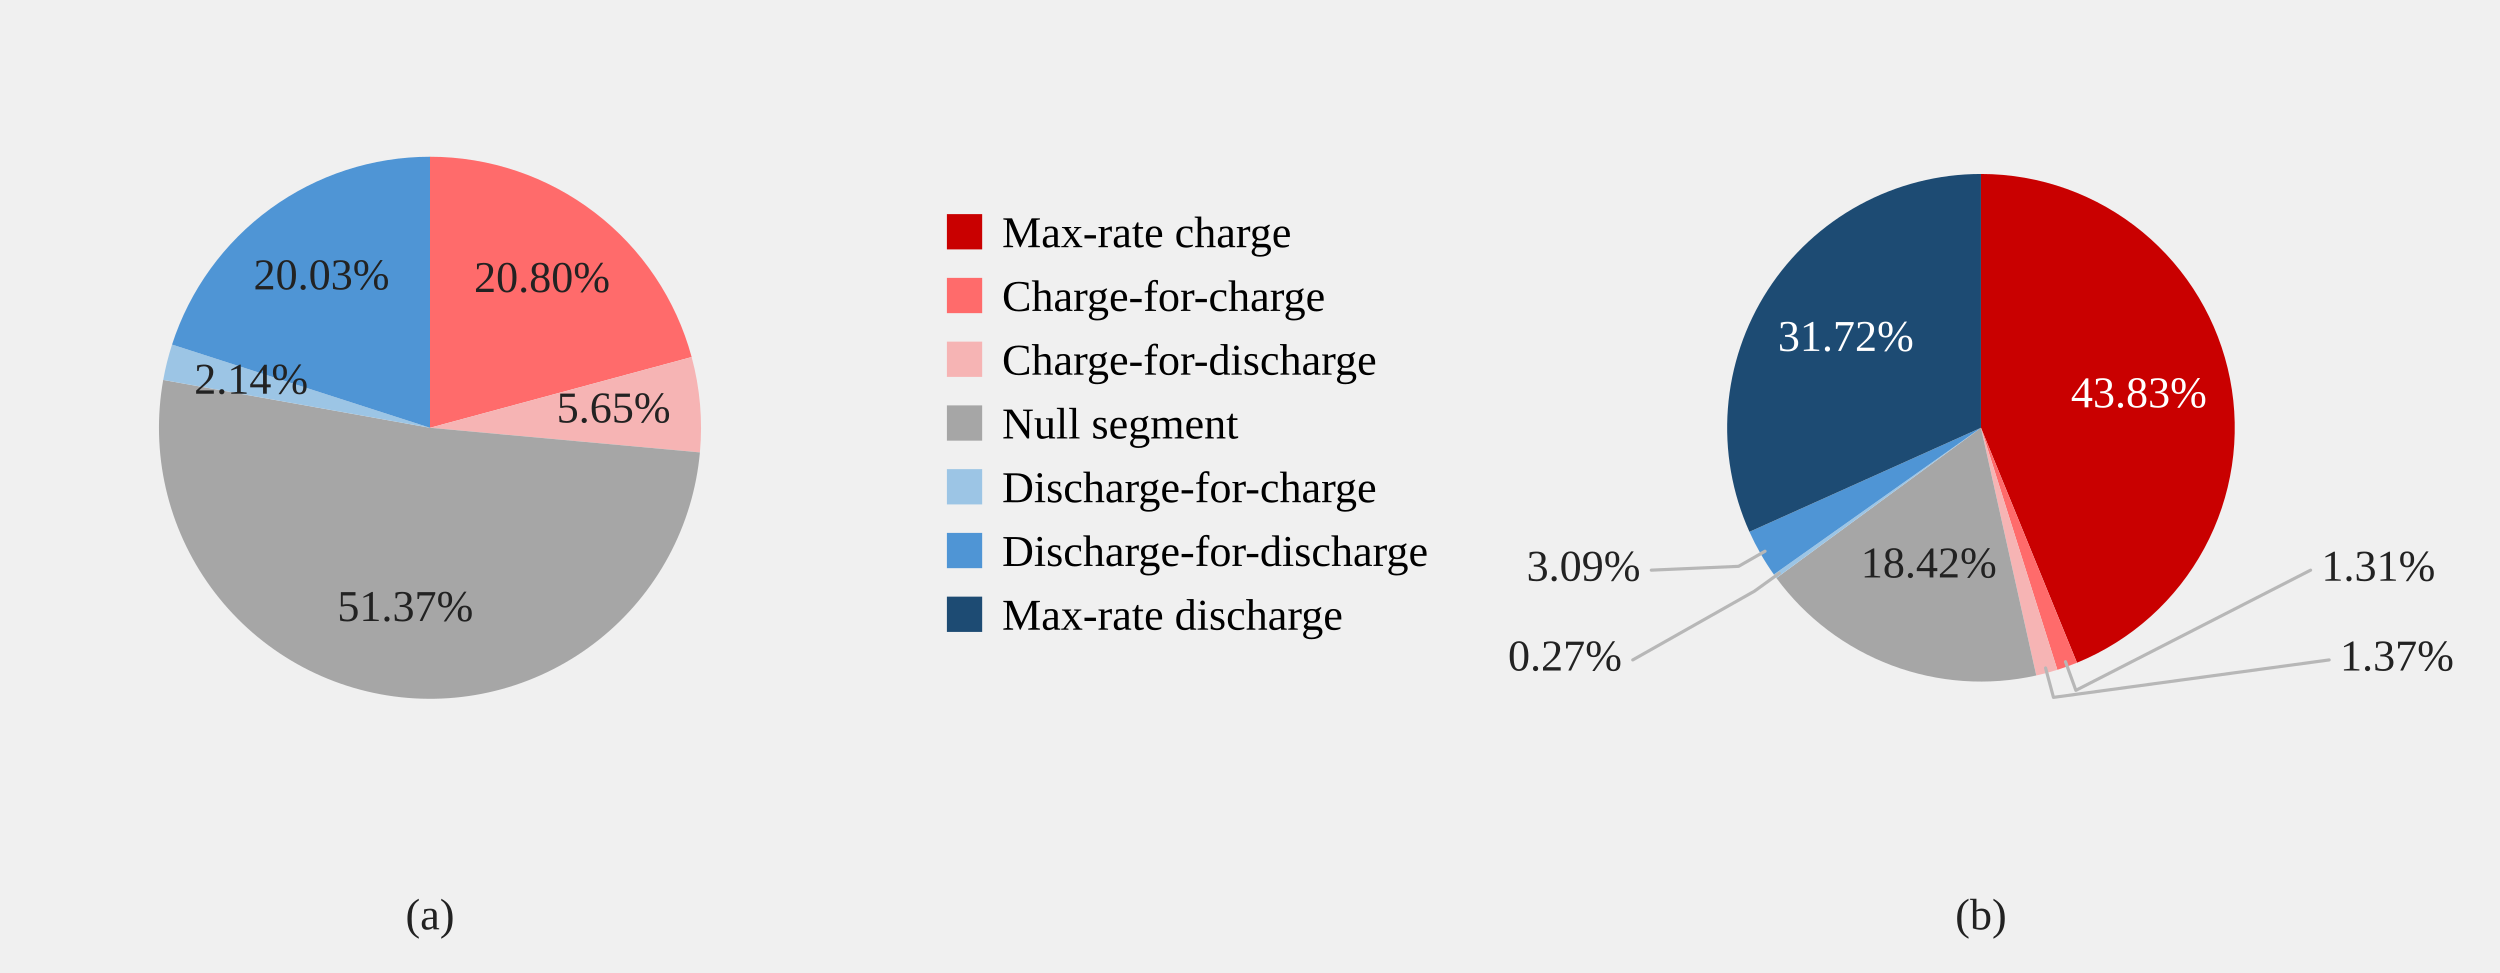
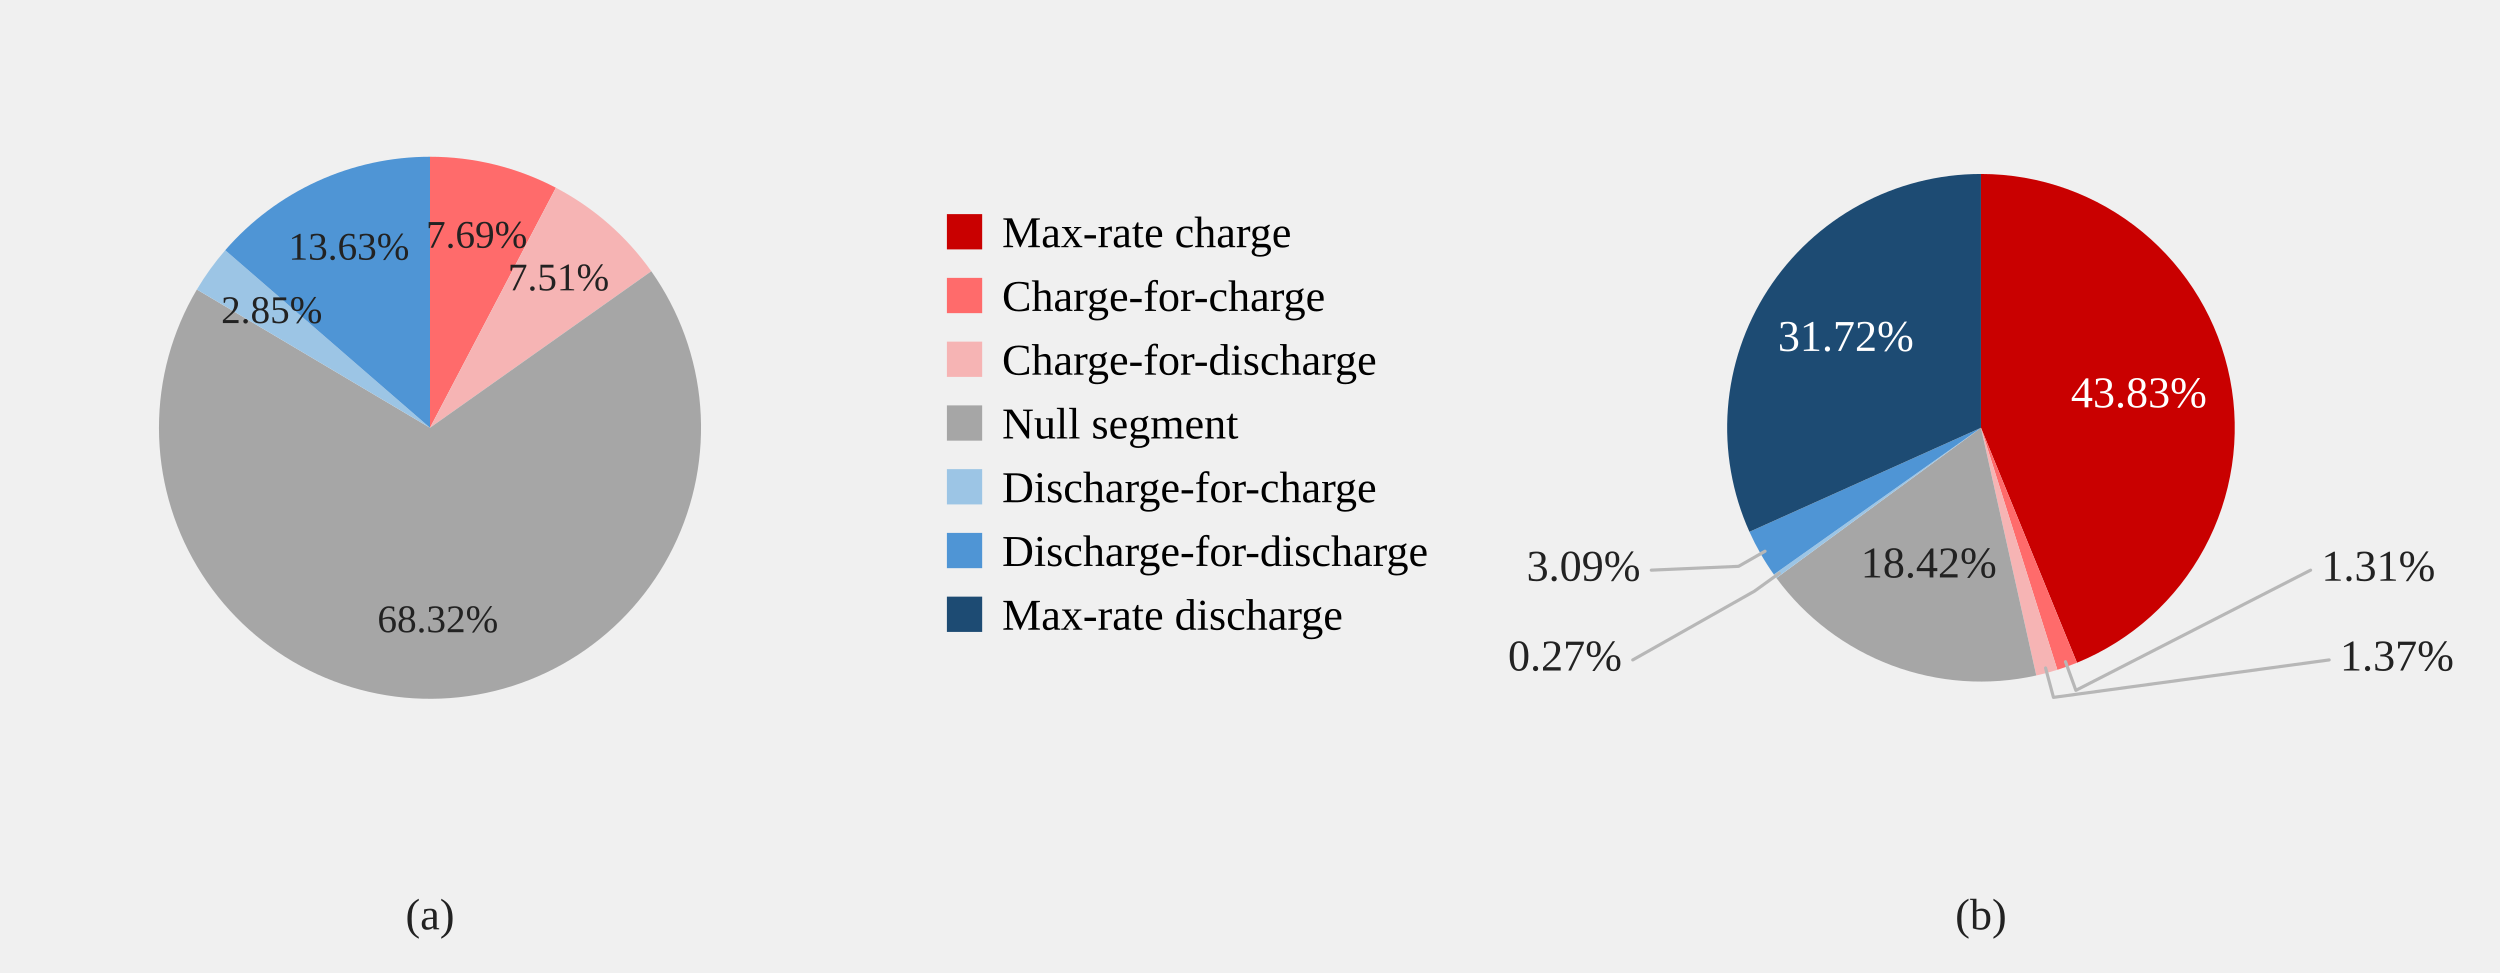
<svg xmlns="http://www.w3.org/2000/svg" xmlns:xlink="http://www.w3.org/1999/xlink" width="510.236pt" height="198.425pt" viewBox="0 0 510.236 198.425" version="1.1">
  <defs>
    <style type="text/css">*{stroke-linejoin: round; stroke-linecap: butt}</style>
  </defs>
  <g id="figure_1">
    <g id="patch_1">
      <path d="M 0 198.425  L 510.236 198.425  L 510.236 0  L 0 0  L 0 198.425  z " style="fill: none" />
    </g>
    <g id="axes_1">
      <g id="patch_2">
-         <path d="M 141.161 72.873  C 137.99 61.14 131.038 50.772 121.387 43.384  C 111.737 35.995 99.915 31.99 87.76 31.99  L 87.76 87.307  z " style="fill: #ff6b6b" />
+         <path d="M 113.456 38.32  C 109.507 36.248 105.322 34.662 100.992 33.595  C 96.662 32.529 92.22 31.99 87.76 31.99  L 87.76 87.307  z " style="fill: #ff6b6b" />
      </g>
      <g id="patch_3">
-         <path d="M 142.849 92.335  C 143.147 89.074 143.154 85.792 142.871 82.529  C 142.588 79.266 142.016 76.035 141.161 72.873  L 87.76 87.307  z " style="fill: #f6b4b4" />
+         <path d="M 132.923 55.363  C 130.406 51.806 127.478 48.558 124.2 45.687  C 120.921 42.817 117.315 40.344 113.456 38.32  L 87.76 87.307  z " style="fill: #f6b4b4" />
      </g>
      <g id="patch_4">
-         <path d="M 33.311 77.545  C 31.994 84.893 32.177 92.433 33.851 99.708  C 35.524 106.983 38.653 113.845 43.049 119.879  C 47.445 125.913 53.017 130.995 59.428 134.819  C 65.84 138.642 72.96 141.128 80.358 142.127  C 87.756 143.126 95.281 142.617 102.477 140.631  C 109.673 138.645 116.394 135.223 122.232 130.57  C 128.071 125.918 132.908 120.132 136.451 113.561  C 139.994 106.99 142.17 99.77 142.849 92.335  L 87.76 87.307  z " style="fill: #a6a6a6" />
+         <path d="M 40.182 59.087  C 35.105 67.647 32.431 77.421 32.443 87.374  C 32.455 97.327 35.153 107.095 40.251 115.643  C 45.349 124.191 52.661 131.206 61.413 135.947  C 70.164 140.687 80.035 142.979 89.979 142.58  C 99.924 142.181 109.58 139.105 117.923 133.678  C 126.266 128.251 132.992 120.672 137.388 111.743  C 141.785 102.813 143.691 92.861 142.905 82.939  C 142.119 73.017 138.67 63.489 132.923 55.363  L 87.76 87.307  z " style="fill: #a6a6a6" />
      </g>
      <g id="patch_5">
-         <path d="M 35.114 70.326  C 34.733 71.507 34.392 72.701 34.091 73.905  C 33.79 75.109 33.53 76.324 33.311 77.545  L 87.76 87.307  z " style="fill: #9cc5e5" />
+         <path d="M 45.968 51.066  C 44.886 52.313 43.861 53.608 42.896 54.947  C 41.93 56.286 41.025 57.667 40.182 59.087  L 87.76 87.307  z " style="fill: #9cc5e5" />
      </g>
      <g id="patch_6">
-         <path d="M 87.76 31.99  C 76.06 31.99 64.656 35.702 55.198 42.589  C 45.739 49.476 38.706 59.19 35.114 70.326  L 87.76 87.307  z " style="fill: #4f95d5" />
+         <path d="M 87.76 31.99  C 79.834 31.99 72 33.693 64.79 36.984  C 57.58 40.275 51.16 45.078 45.968 51.066  L 87.76 87.307  z " style="fill: #4f95d5" />
      </g>
      <g id="text_1">
-         <text style="font-size: 9px; font-family: 'Times New Roman', 'Arial', 'DejaVu Serif'; text-anchor: middle; fill: #222222" x="110.627" y="59.601" transform="rotate(-0 110.6267 59.60139)">20.80%</text>
+         <text style="fill: #222222; font: 8px 'Times New Roman', 'Arial', 'DejaVu Serif'; text-anchor: middle" x="97.287" y="50.557" transform="rotate(-0 97.28727 50.55653)">7.69%</text>
      </g>
      <g id="text_2">
-         <text style="font-size: 9px; font-family: 'Times New Roman', 'Arial', 'DejaVu Serif'; text-anchor: middle; fill: #222222" x="125.236" y="86.22" transform="rotate(-0 125.2357 86.2201)">5.65%</text>
+         <text style="fill: #222222; font: 8px 'Times New Roman', 'Arial', 'DejaVu Serif'; text-anchor: middle" x="113.997" y="59.263" transform="rotate(-0 113.9967 59.26279)">7.51%</text>
      </g>
      <g id="text_3">
-         <text style="font-size: 9px; font-family: 'Times New Roman', 'Arial', 'DejaVu Serif'; text-anchor: middle; fill: #222222" x="82.727" y="126.747" transform="rotate(-0 82.72698 126.7469)">51.37%</text>
+         <text style="fill: #222222; font: 8px 'Times New Roman', 'Arial', 'DejaVu Serif'; text-anchor: middle" x="89.358" y="129.026" transform="rotate(-0 89.35811 129.0255)">68.32%</text>
      </g>
      <g id="text_4">
-         <text style="font-size: 9px; font-family: 'Times New Roman', 'Arial', 'DejaVu Serif'; text-anchor: middle; fill: #222222" x="51.265" y="80.356" transform="rotate(-0 51.26503 80.35586)">2.14%</text>
+         <text style="fill: #222222; font: 8px 'Times New Roman', 'Arial', 'DejaVu Serif'; text-anchor: middle" x="55.458" y="65.93" transform="rotate(-0 55.45767 65.92961)">2.85%</text>
      </g>
      <g id="text_5">
-         <text style="font-size: 9px; font-family: 'Times New Roman', 'Arial', 'DejaVu Serif'; text-anchor: middle; fill: #222222" x="65.618" y="59.061" transform="rotate(-0 65.61768 59.06094)">20.03%</text>
+         <text style="fill: #222222; font: 8px 'Times New Roman', 'Arial', 'DejaVu Serif'; text-anchor: middle" x="71.222" y="52.996" transform="rotate(-0 71.22178 52.99642)">13.63%</text>
      </g>
    </g>
    <g id="axes_2">
      <g id="legend_1">
        <g id="line2d_1">
          <defs>
-             <path id="md02b944fed" d="M -3.6 3.6  L 3.6 3.6  L 3.6 -3.6  L -3.6 -3.6  z " style="stroke: #000000; stroke-opacity: 0; stroke-linejoin: miter" />
+             <path id="mdbbd069c18" d="M -3.6 3.6  L 3.6 3.6  L 3.6 -3.6  L -3.6 -3.6  z " style="stroke: #000000; stroke-opacity: 0; stroke-linejoin: miter" />
          </defs>
          <g>
-             <use xlink:href="#md02b944fed" x="196.856" y="47.3" style="fill: #c90000; stroke: #000000; stroke-opacity: 0; stroke-linejoin: miter" />
+             <use xlink:href="#mdbbd069c18" x="196.856" y="47.3" style="fill: #c90000; stroke: #000000; stroke-opacity: 0; stroke-linejoin: miter" />
          </g>
        </g>
        <g id="text_6">
-           <text style="font-size: 9px; font-family: 'Times New Roman', 'Arial', 'DejaVu Serif'; text-anchor: start" x="204.506" y="50.45" transform="rotate(-0 204.506 50.44998)">Max-rate charge</text>
+           <text style="font: 9px 'Times New Roman', 'Arial', 'DejaVu Serif'; text-anchor: start" x="204.506" y="50.45" transform="rotate(-0 204.506 50.44998)">Max-rate charge</text>
        </g>
        <g id="line2d_2">
          <defs>
-             <path id="m91607fb9b2" d="M -3.6 3.6  L 3.6 3.6  L 3.6 -3.6  L -3.6 -3.6  z " style="stroke: #000000; stroke-opacity: 0; stroke-linejoin: miter" />
+             <path id="ma04dfab2fe" d="M -3.6 3.6  L 3.6 3.6  L 3.6 -3.6  L -3.6 -3.6  z " style="stroke: #000000; stroke-opacity: 0; stroke-linejoin: miter" />
          </defs>
          <g>
-             <use xlink:href="#m91607fb9b2" x="196.856" y="60.312" style="fill: #ff6b6b; stroke: #000000; stroke-opacity: 0; stroke-linejoin: miter" />
+             <use xlink:href="#ma04dfab2fe" x="196.856" y="60.312" style="fill: #ff6b6b; stroke: #000000; stroke-opacity: 0; stroke-linejoin: miter" />
          </g>
        </g>
        <g id="text_7">
-           <text style="font-size: 9px; font-family: 'Times New Roman', 'Arial', 'DejaVu Serif'; text-anchor: start" x="204.506" y="63.462" transform="rotate(-0 204.506 63.46201)">Charge-for-charge</text>
+           <text style="font: 9px 'Times New Roman', 'Arial', 'DejaVu Serif'; text-anchor: start" x="204.506" y="63.462" transform="rotate(-0 204.506 63.46201)">Charge-for-charge</text>
        </g>
        <g id="line2d_3">
          <defs>
-             <path id="mbab1e0797f" d="M -3.6 3.6  L 3.6 3.6  L 3.6 -3.6  L -3.6 -3.6  z " style="stroke: #000000; stroke-opacity: 0; stroke-linejoin: miter" />
+             <path id="m81a7c86e27" d="M -3.6 3.6  L 3.6 3.6  L 3.6 -3.6  L -3.6 -3.6  z " style="stroke: #000000; stroke-opacity: 0; stroke-linejoin: miter" />
          </defs>
          <g>
-             <use xlink:href="#mbab1e0797f" x="196.856" y="73.324" style="fill: #f6b4b4; stroke: #000000; stroke-opacity: 0; stroke-linejoin: miter" />
+             <use xlink:href="#m81a7c86e27" x="196.856" y="73.324" style="fill: #f6b4b4; stroke: #000000; stroke-opacity: 0; stroke-linejoin: miter" />
          </g>
        </g>
        <g id="text_8">
-           <text style="font-size: 9px; font-family: 'Times New Roman', 'Arial', 'DejaVu Serif'; text-anchor: start" x="204.506" y="76.474" transform="rotate(-0 204.506 76.47404)">Charge-for-discharge</text>
+           <text style="font: 9px 'Times New Roman', 'Arial', 'DejaVu Serif'; text-anchor: start" x="204.506" y="76.474" transform="rotate(-0 204.506 76.47404)">Charge-for-discharge</text>
        </g>
        <g id="line2d_4">
          <defs>
-             <path id="m21a7e56653" d="M -3.6 3.6  L 3.6 3.6  L 3.6 -3.6  L -3.6 -3.6  z " style="stroke: #000000; stroke-opacity: 0; stroke-linejoin: miter" />
+             <path id="m8aabcee113" d="M -3.6 3.6  L 3.6 3.6  L 3.6 -3.6  L -3.6 -3.6  z " style="stroke: #000000; stroke-opacity: 0; stroke-linejoin: miter" />
          </defs>
          <g>
-             <use xlink:href="#m21a7e56653" x="196.856" y="86.336" style="fill: #a6a6a6; stroke: #000000; stroke-opacity: 0; stroke-linejoin: miter" />
+             <use xlink:href="#m8aabcee113" x="196.856" y="86.336" style="fill: #a6a6a6; stroke: #000000; stroke-opacity: 0; stroke-linejoin: miter" />
          </g>
        </g>
        <g id="text_9">
-           <text style="font-size: 9px; font-family: 'Times New Roman', 'Arial', 'DejaVu Serif'; text-anchor: start" x="204.506" y="89.486" transform="rotate(-0 204.506 89.48607)">Null segment</text>
+           <text style="font: 9px 'Times New Roman', 'Arial', 'DejaVu Serif'; text-anchor: start" x="204.506" y="89.486" transform="rotate(-0 204.506 89.48607)">Null segment</text>
        </g>
        <g id="line2d_5">
          <defs>
-             <path id="mf9fd2074c5" d="M -3.6 3.6  L 3.6 3.6  L 3.6 -3.6  L -3.6 -3.6  z " style="stroke: #000000; stroke-opacity: 0; stroke-linejoin: miter" />
+             <path id="mb7c2532013" d="M -3.6 3.6  L 3.6 3.6  L 3.6 -3.6  L -3.6 -3.6  z " style="stroke: #000000; stroke-opacity: 0; stroke-linejoin: miter" />
          </defs>
          <g>
-             <use xlink:href="#mf9fd2074c5" x="196.856" y="99.348" style="fill: #9cc5e5; stroke: #000000; stroke-opacity: 0; stroke-linejoin: miter" />
+             <use xlink:href="#mb7c2532013" x="196.856" y="99.348" style="fill: #9cc5e5; stroke: #000000; stroke-opacity: 0; stroke-linejoin: miter" />
          </g>
        </g>
        <g id="text_10">
-           <text style="font-size: 9px; font-family: 'Times New Roman', 'Arial', 'DejaVu Serif'; text-anchor: start" x="204.506" y="102.498" transform="rotate(-0 204.506 102.4981)">Discharge-for-charge</text>
+           <text style="font: 9px 'Times New Roman', 'Arial', 'DejaVu Serif'; text-anchor: start" x="204.506" y="102.498" transform="rotate(-0 204.506 102.4981)">Discharge-for-charge</text>
        </g>
        <g id="line2d_6">
          <defs>
-             <path id="m144db20fa5" d="M -3.6 3.6  L 3.6 3.6  L 3.6 -3.6  L -3.6 -3.6  z " style="stroke: #000000; stroke-opacity: 0; stroke-linejoin: miter" />
+             <path id="mfeac1115f8" d="M -3.6 3.6  L 3.6 3.6  L 3.6 -3.6  L -3.6 -3.6  z " style="stroke: #000000; stroke-opacity: 0; stroke-linejoin: miter" />
          </defs>
          <g>
-             <use xlink:href="#m144db20fa5" x="196.856" y="112.36" style="fill: #4f95d5; stroke: #000000; stroke-opacity: 0; stroke-linejoin: miter" />
+             <use xlink:href="#mfeac1115f8" x="196.856" y="112.36" style="fill: #4f95d5; stroke: #000000; stroke-opacity: 0; stroke-linejoin: miter" />
          </g>
        </g>
        <g id="text_11">
-           <text style="font-size: 9px; font-family: 'Times New Roman', 'Arial', 'DejaVu Serif'; text-anchor: start" x="204.506" y="115.51" transform="rotate(-0 204.506 115.5101)">Discharge-for-discharge</text>
+           <text style="font: 9px 'Times New Roman', 'Arial', 'DejaVu Serif'; text-anchor: start" x="204.506" y="115.51" transform="rotate(-0 204.506 115.5101)">Discharge-for-discharge</text>
        </g>
        <g id="line2d_7">
          <defs>
-             <path id="m6b23f67ba4" d="M -3.6 3.6  L 3.6 3.6  L 3.6 -3.6  L -3.6 -3.6  z " style="stroke: #000000; stroke-opacity: 0; stroke-linejoin: miter" />
+             <path id="m7907d65685" d="M -3.6 3.6  L 3.6 3.6  L 3.6 -3.6  L -3.6 -3.6  z " style="stroke: #000000; stroke-opacity: 0; stroke-linejoin: miter" />
          </defs>
          <g>
-             <use xlink:href="#m6b23f67ba4" x="196.856" y="125.372" style="fill: #1d4b73; stroke: #000000; stroke-opacity: 0; stroke-linejoin: miter" />
+             <use xlink:href="#m7907d65685" x="196.856" y="125.372" style="fill: #1d4b73; stroke: #000000; stroke-opacity: 0; stroke-linejoin: miter" />
          </g>
        </g>
        <g id="text_12">
-           <text style="font-size: 9px; font-family: 'Times New Roman', 'Arial', 'DejaVu Serif'; text-anchor: start" x="204.506" y="128.522" transform="rotate(-0 204.506 128.5222)">Max-rate discharge</text>
+           <text style="font: 9px 'Times New Roman', 'Arial', 'DejaVu Serif'; text-anchor: start" x="204.506" y="128.522" transform="rotate(-0 204.506 128.5222)">Max-rate discharge</text>
        </g>
      </g>
    </g>
    <g id="axes_3">
      <g id="patch_7">
        <path d="M 423.896 135.259  C 435.007 130.719 444.202 122.455 449.898 111.889  C 455.594 101.324 457.445 89.101 455.131 77.323  C 452.818 65.545 446.481 54.929 437.212 47.304  C 427.943 39.678 416.305 35.506 404.302 35.506  L 404.302 87.307  z " style="fill: #c90000" />
      </g>
      <g id="patch_8">
        <path d="M 419.894 136.706  C 420.571 136.492 421.243 136.265 421.91 136.023  C 422.577 135.782 423.24 135.527 423.896 135.259  L 404.302 87.307  z " style="fill: #ff6b6b" />
      </g>
      <g id="patch_9">
        <path d="M 415.594 137.862  C 416.319 137.7 417.04 137.523 417.757 137.33  C 418.474 137.137 419.186 136.929 419.894 136.706  L 404.302 87.307  z " style="fill: #f6b4b4" />
      </g>
      <g id="patch_10">
        <path d="M 362.552 117.971  C 368.506 126.078 376.695 132.278 386.113 135.81  C 395.531 139.342 405.777 140.055 415.594 137.862  L 404.302 87.307  z " style="fill: #a6a6a6" />
      </g>
      <g id="patch_11">
        <path d="M 362.031 117.248  C 362.116 117.369 362.203 117.49 362.29 117.611  C 362.376 117.731 362.464 117.851 362.552 117.971  L 404.302 87.307  z " style="fill: #9cc5e5" />
      </g>
      <g id="patch_12">
-         <path d="M 357.052 108.539  C 357.739 110.067 358.499 111.56 359.33 113.014  C 360.161 114.469 361.062 115.881 362.031 117.248  L 404.302 87.307  z " style="fill: #4f95d5" />
+         <path d="M 357.052 108.539  C 357.739 110.067 358.499 111.56 359.33 113.014  C 360.161 114.468 361.062 115.881 362.031 117.248  L 404.302 87.307  z " style="fill: #4f95d5" />
      </g>
      <g id="patch_13">
        <path d="M 404.302 35.506  C 395.654 35.506 387.142 37.672 379.545 41.805  C 371.949 45.938 365.507 51.908 360.81 59.169  C 356.112 66.43 353.307 74.753 352.65 83.376  C 351.994 91.999 353.508 100.651 357.052 108.539  L 404.302 87.307  z " style="fill: #1d4b73" />
      </g>
      <g id="line2d_8">
        <path d="M 421.558 135.049  L 423.671 140.895  L 471.58 116.366  " style="fill: none; stroke: #b7b7b7; stroke-width: 0.65; stroke-linecap: round" />
      </g>
      <g id="line2d_9">
        <path d="M 417.488 136.33  L 419.102 142.332  L 475.37 134.686  " style="fill: none; stroke: #b7b7b7; stroke-width: 0.65; stroke-linecap: round" />
      </g>
      <g id="line2d_10">
        <path d="M 363.13 117.004  L 358.088 120.641  L 333.234 134.686  " style="fill: none; stroke: #b7b7b7; stroke-width: 0.65; stroke-linecap: round" />
      </g>
      <g id="line2d_11">
        <path d="M 360.229 112.5  L 354.833 115.585  L 337.024 116.366  " style="fill: none; stroke: #b7b7b7; stroke-width: 0.65; stroke-linecap: round" />
      </g>
      <g id="text_13">
-         <text style="font-size: 9px; font-family: 'Times New Roman', 'Arial', 'DejaVu Serif'; text-anchor: start; fill: #222222" x="473.791" y="118.528" transform="rotate(-0 473.7909 118.5282)">1.31%</text>
+         <text style="fill: #222222; font: 9px 'Times New Roman', 'Arial', 'DejaVu Serif'; text-anchor: start" x="473.791" y="118.528" transform="rotate(-0 473.7909 118.5282)">1.31%</text>
      </g>
      <g id="text_14">
-         <text style="font-size: 9px; font-family: 'Times New Roman', 'Arial', 'DejaVu Serif'; text-anchor: start; fill: #222222" x="477.581" y="136.848" transform="rotate(-0 477.5812 136.8481)">1.37%</text>
+         <text style="fill: #222222; font: 9px 'Times New Roman', 'Arial', 'DejaVu Serif'; text-anchor: start" x="477.581" y="136.848" transform="rotate(-0 477.5812 136.8481)">1.37%</text>
      </g>
      <g id="text_15">
-         <text style="font-size: 9px; font-family: 'Times New Roman', 'Arial', 'DejaVu Serif'; text-anchor: end; fill: #222222" x="331.023" y="136.848" transform="rotate(-0 331.0225 136.8481)">0.27%</text>
+         <text style="fill: #222222; font: 9px 'Times New Roman', 'Arial', 'DejaVu Serif'; text-anchor: end" x="331.023" y="136.848" transform="rotate(-0 331.0225 136.8481)">0.27%</text>
      </g>
      <g id="text_16">
-         <text style="font-size: 9px; font-family: 'Times New Roman', 'Arial', 'DejaVu Serif'; text-anchor: end; fill: #222222" x="334.813" y="118.528" transform="rotate(-0 334.8128 118.5282)">3.09%</text>
+         <text style="fill: #222222; font: 9px 'Times New Roman', 'Arial', 'DejaVu Serif'; text-anchor: end" x="334.813" y="118.528" transform="rotate(-0 334.8128 118.5282)">3.09%</text>
      </g>
      <g id="text_17">
-         <text style="font-size: 9px; font-family: 'Times New Roman', 'Arial', 'DejaVu Serif'; text-anchor: middle; fill: #ffffff" x="436.535" y="83.138" transform="rotate(-0 436.5353 83.13758)">43.83%</text>
+         <text style="fill: #ffffff; font: 9px 'Times New Roman', 'Arial', 'DejaVu Serif'; text-anchor: middle" x="436.535" y="83.138" transform="rotate(-0 436.5353 83.13758)">43.83%</text>
      </g>
      <g id="text_18">
-         <text style="font-size: 9px; font-family: 'Times New Roman', 'Arial', 'DejaVu Serif'; text-anchor: middle; fill: #222222" x="393.655" y="117.861" transform="rotate(-0 393.6547 117.8609)">18.42%</text>
+         <text style="fill: #222222; font: 9px 'Times New Roman', 'Arial', 'DejaVu Serif'; text-anchor: middle" x="393.655" y="117.861" transform="rotate(-0 393.6547 117.8609)">18.42%</text>
      </g>
      <g id="text_19">
-         <text style="font-size: 9px; font-family: 'Times New Roman', 'Arial', 'DejaVu Serif'; text-anchor: middle; fill: #ffffff" x="376.721" y="71.626" transform="rotate(-0 376.7214 71.62556)">31.72%</text>
+         <text style="fill: #ffffff; font: 9px 'Times New Roman', 'Arial', 'DejaVu Serif'; text-anchor: middle" x="376.721" y="71.626" transform="rotate(-0 376.7214 71.62556)">31.72%</text>
      </g>
    </g>
    <g id="text_20">
-       <text style="font-size: 9px; font-family: 'Times New Roman', 'Arial', 'DejaVu Serif'; text-anchor: middle; fill: #222222" x="87.76" y="189.674" transform="rotate(-0 87.76031 189.6739)">(a)</text>
+       <text style="fill: #222222; font: 9px 'Times New Roman', 'Arial', 'DejaVu Serif'; text-anchor: middle" x="87.76" y="189.674" transform="rotate(-0 87.76031 189.6739)">(a)</text>
    </g>
    <g id="text_21">
-       <text style="font-size: 9px; font-family: 'Times New Roman', 'Arial', 'DejaVu Serif'; text-anchor: middle; fill: #222222" x="404.302" y="189.674" transform="rotate(-0 404.3019 189.6739)">(b)</text>
+       <text style="fill: #222222; font: 9px 'Times New Roman', 'Arial', 'DejaVu Serif'; text-anchor: middle" x="404.302" y="189.674" transform="rotate(-0 404.3019 189.6739)">(b)</text>
    </g>
  </g>
</svg>
